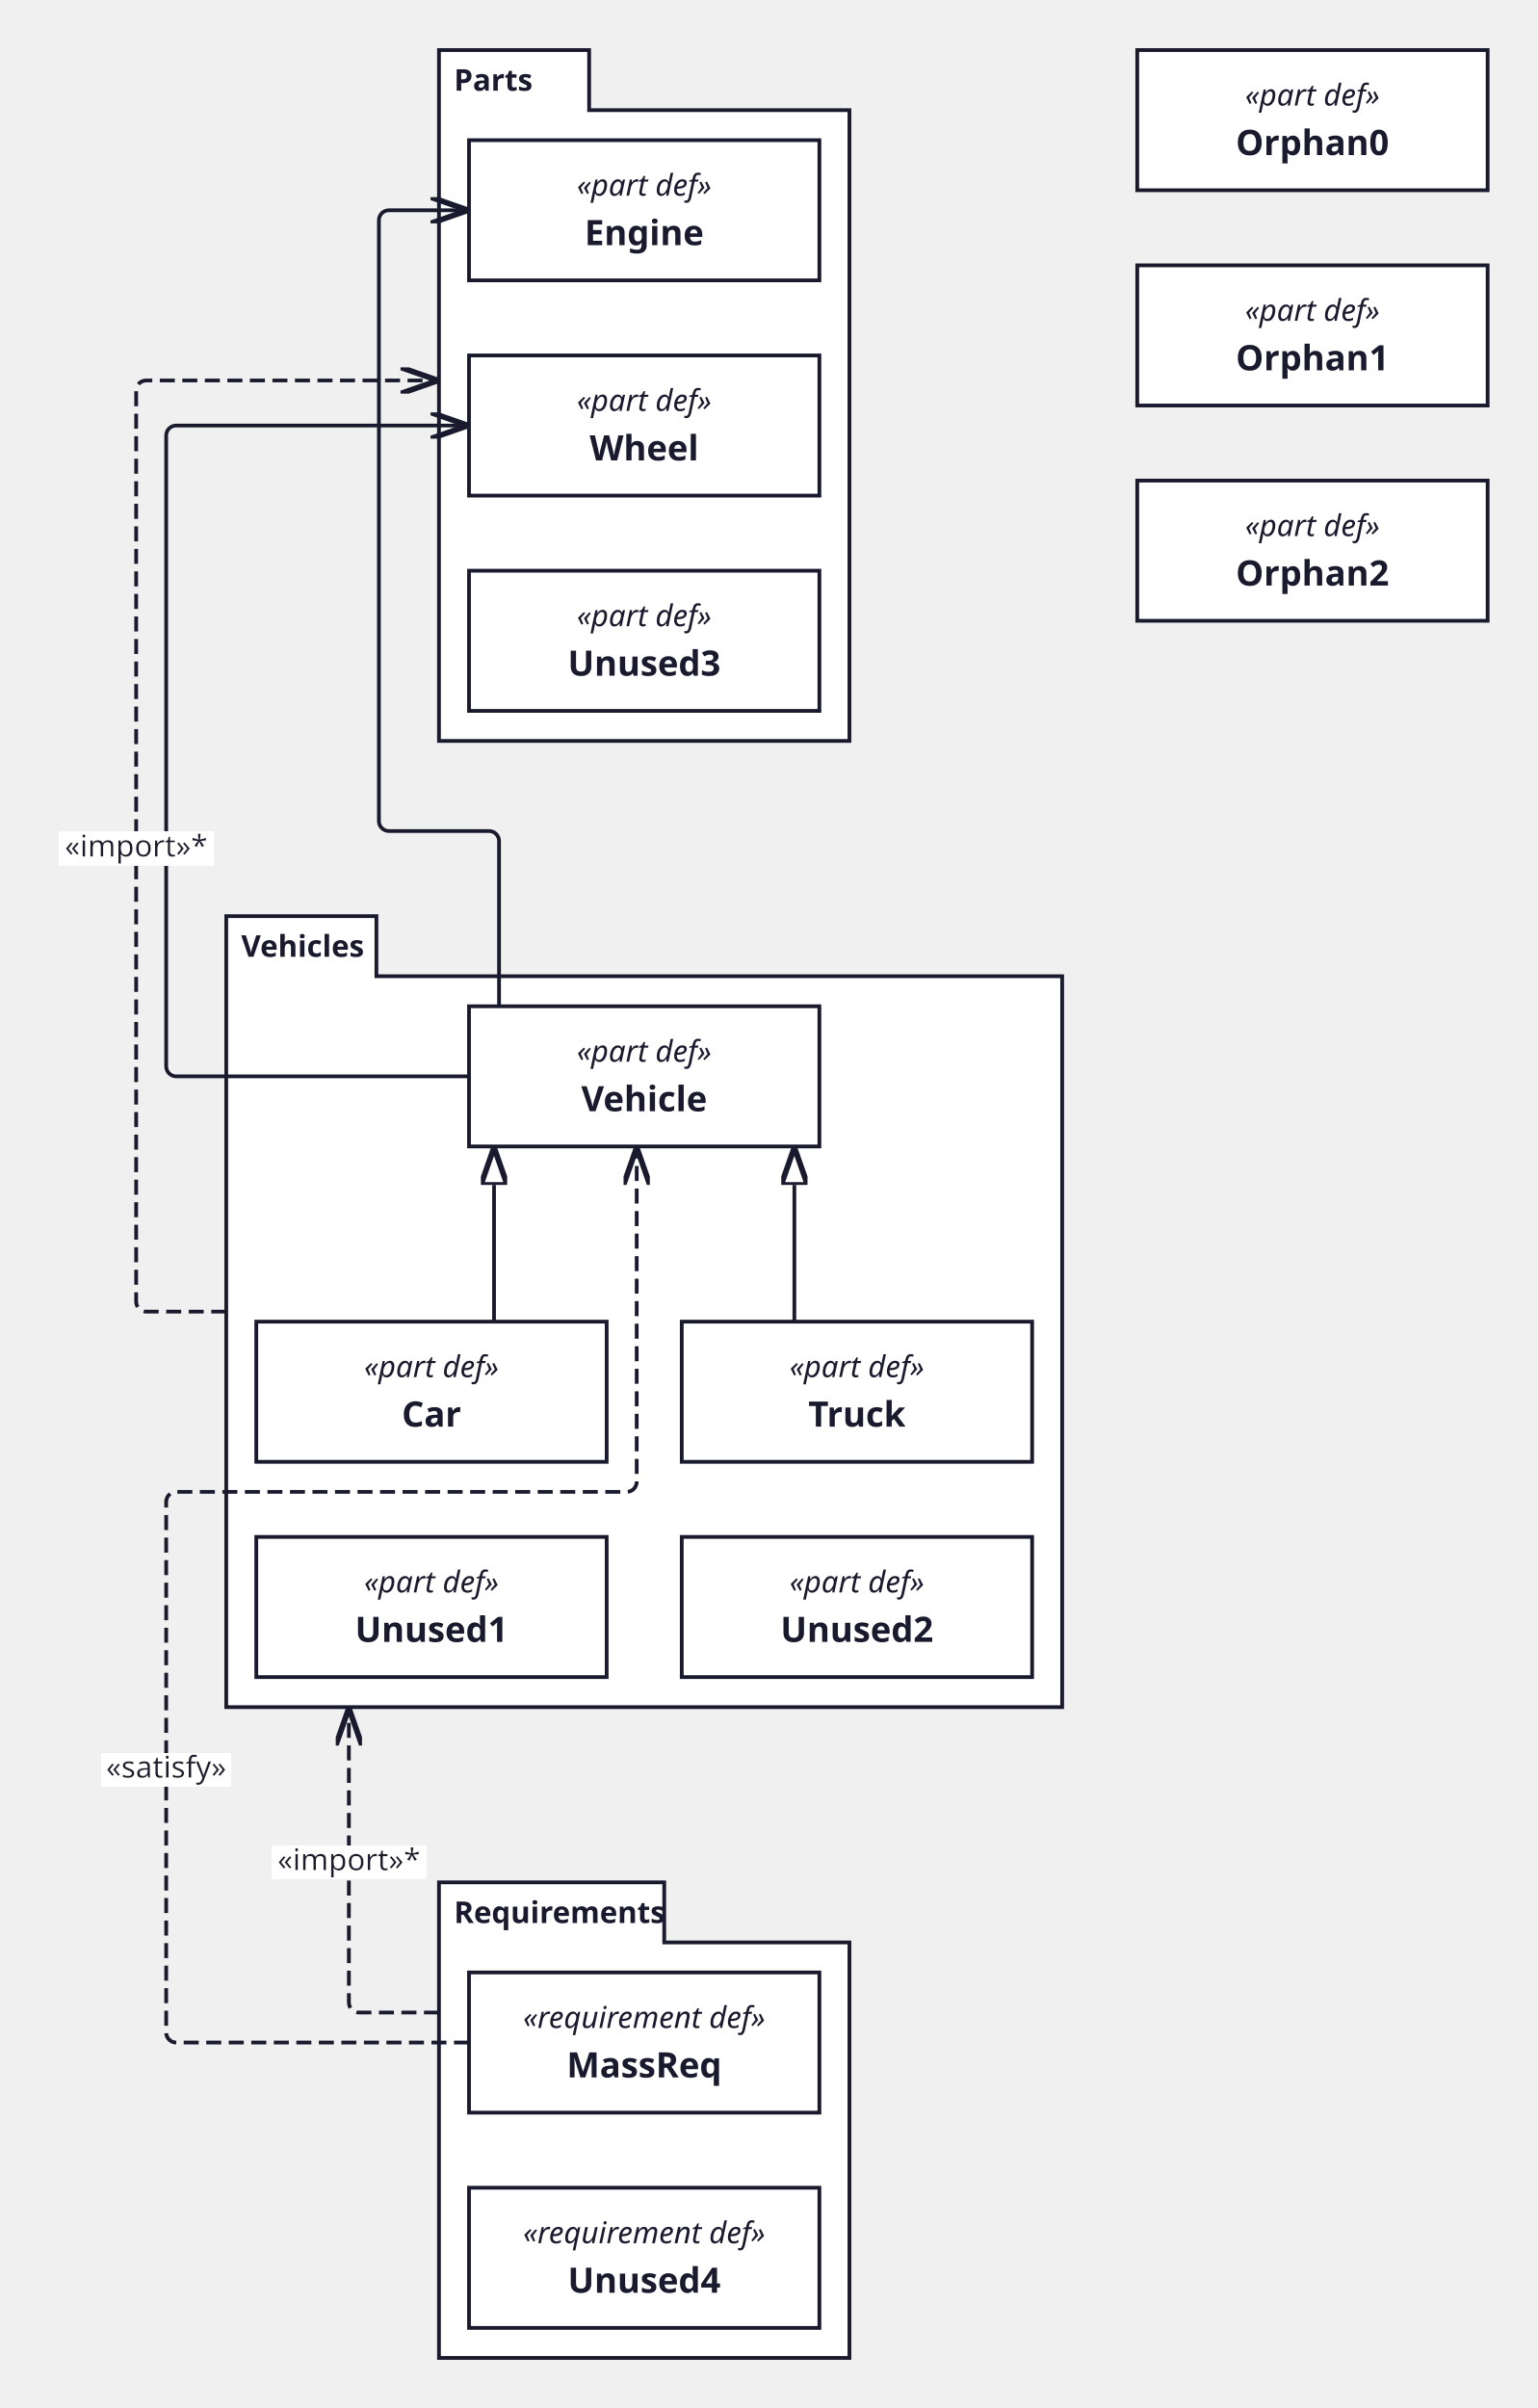
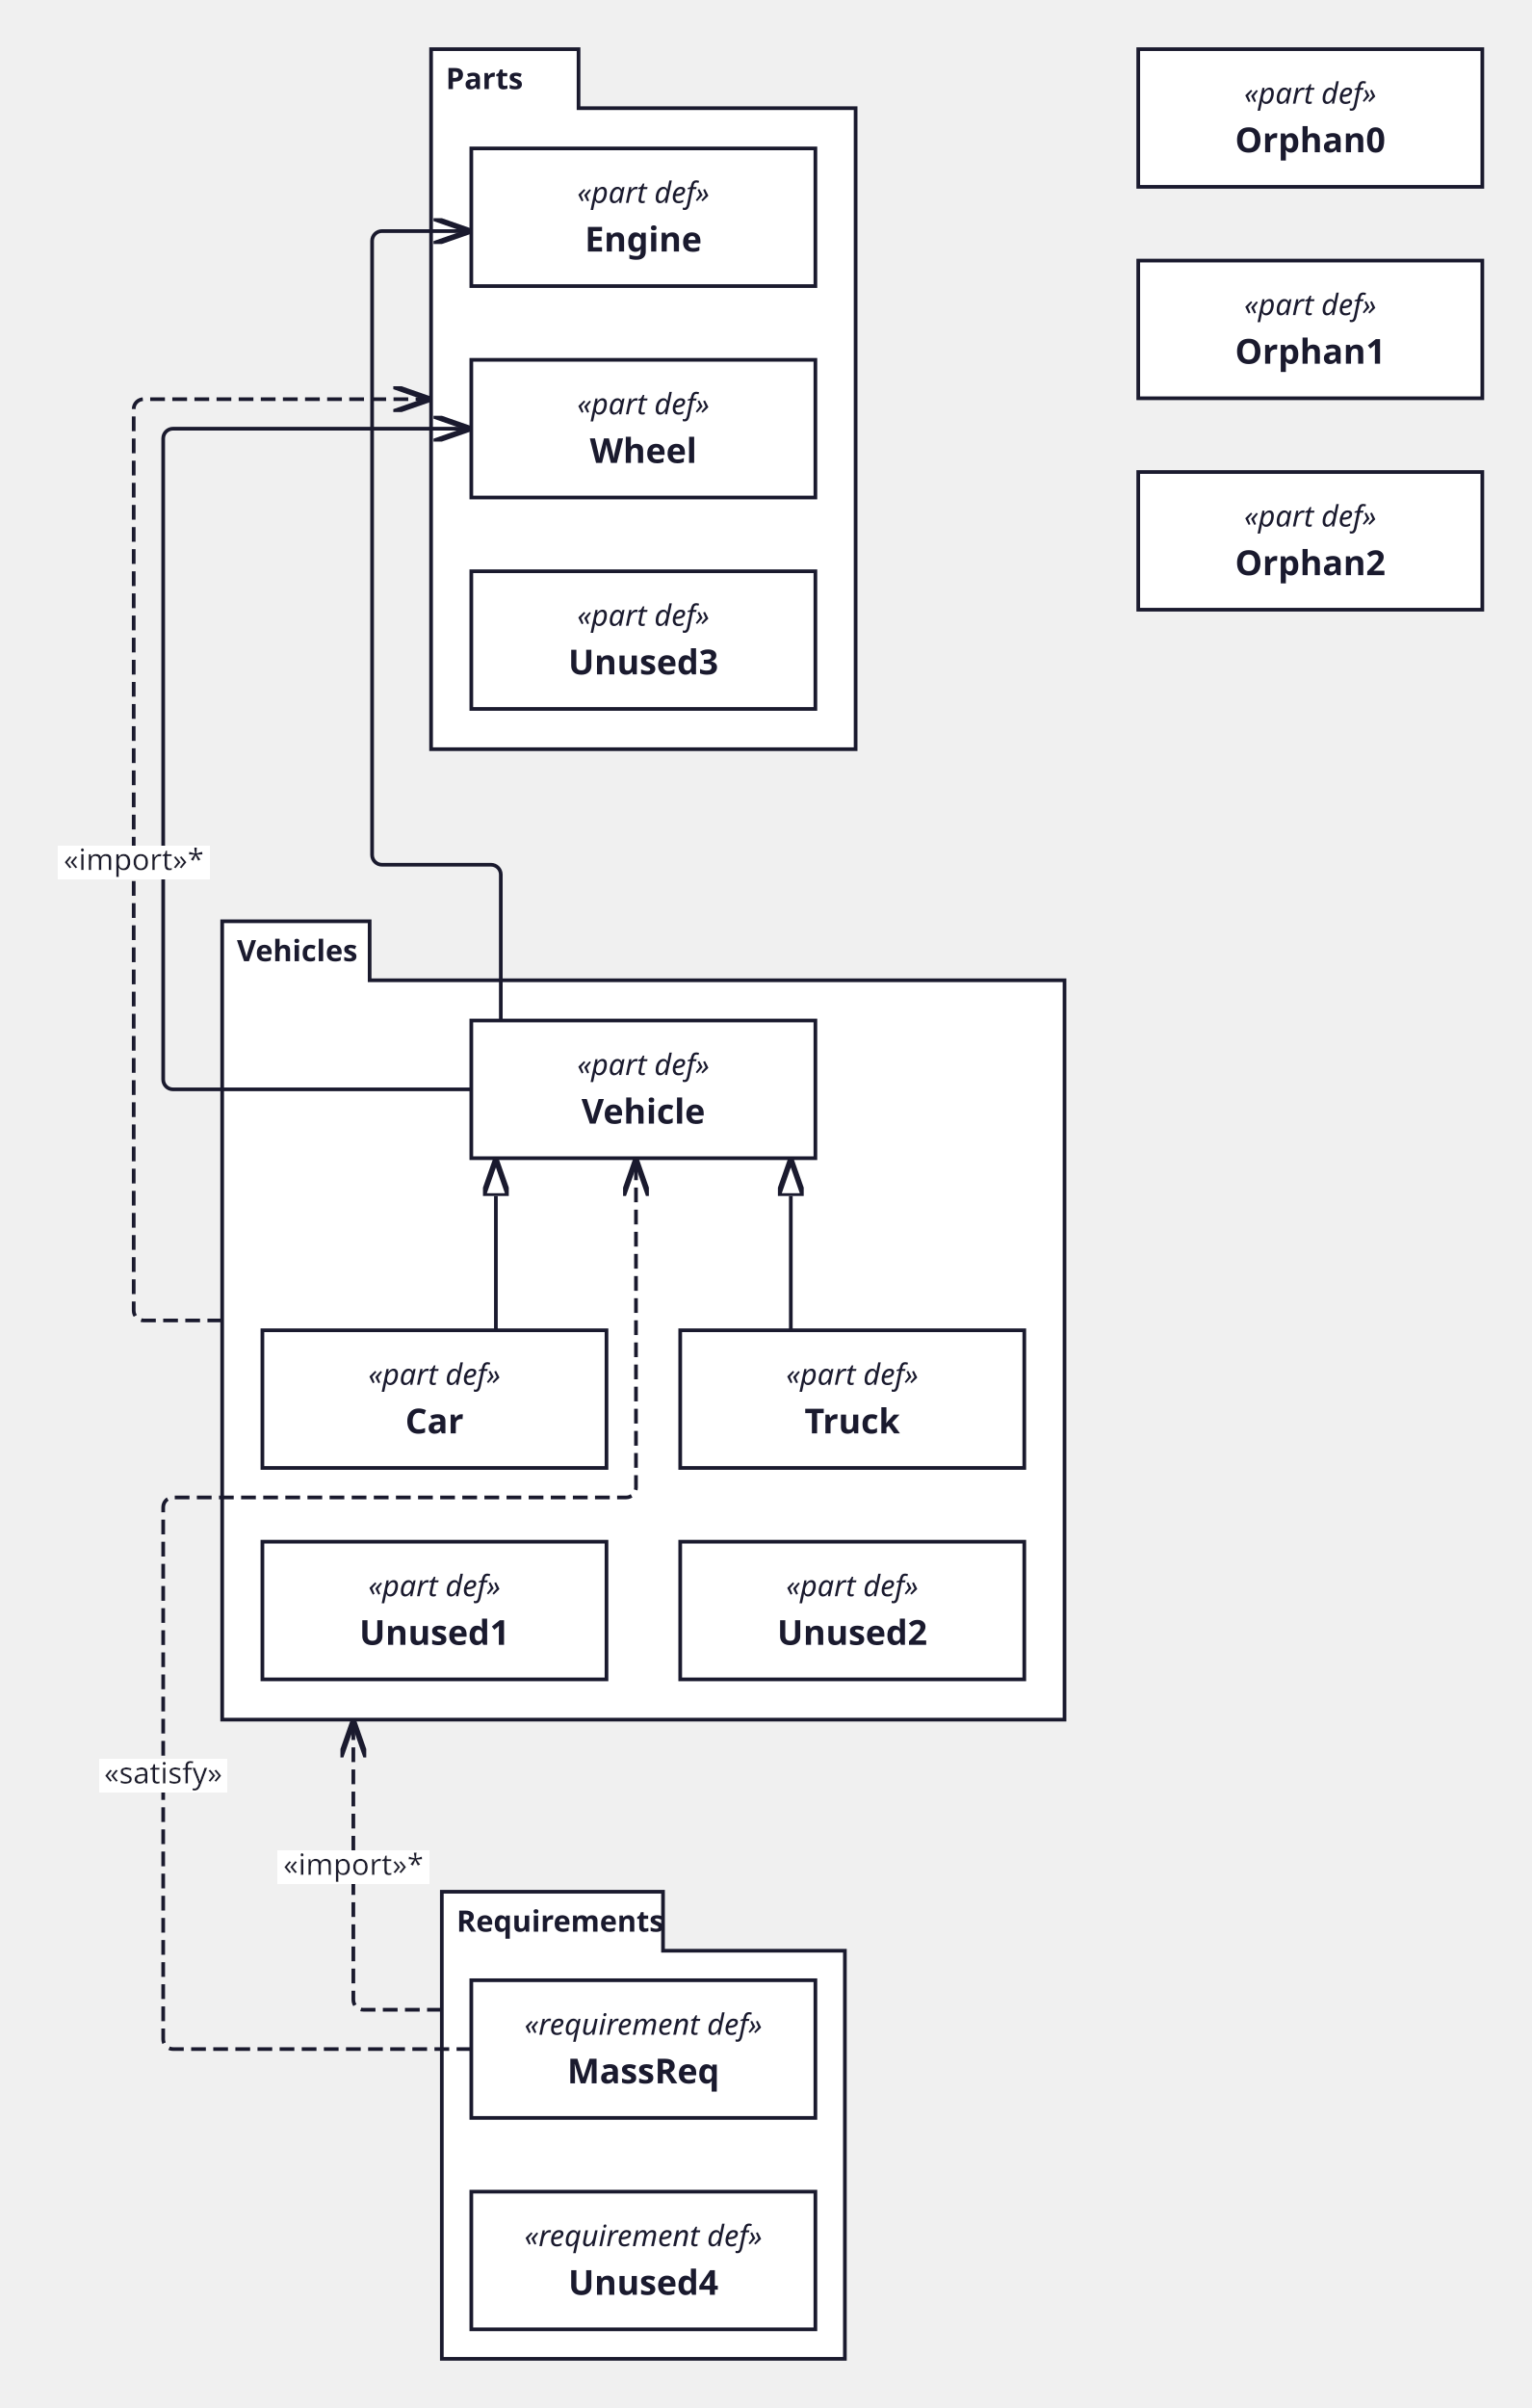
- <svg xmlns="http://www.w3.org/2000/svg" width="614.40" height="962.00" viewBox="0 0 614.40 962.00">
+ <svg xmlns="http://www.w3.org/2000/svg" width="623.14" height="979.49" viewBox="0 0 623.14 979.49">
  <defs>
    <marker id="line-end-open-chevron" markerWidth="10.248" markerHeight="7" refX="10.248" refY="3.5" orient="auto">
      <polyline points="0 0, 10 3.5, 0 7" fill="none" stroke="#1A1A2E" stroke-width="1.50" stroke-linejoin="bevel" />
    </marker>
    <marker id="line-end-hollow-triangle" markerWidth="10.248" markerHeight="7" refX="10.248" refY="3.5" orient="auto">
      <polygon points="0 0, 10 3.5, 0 7" fill="#FFFFFF" stroke="#1A1A2E" stroke-width="1.50" stroke-linejoin="bevel" />
    </marker>
    <marker id="line-end-filled-arrow" markerWidth="10.248" markerHeight="7" refX="10.248" refY="3.5" orient="auto">
      <polygon points="0 0, 10 3.5, 0 7" fill="#1A1A2E" stroke="#1A1A2E" stroke-width="1.50" stroke-linejoin="bevel" />
    </marker>
    <marker id="line-end-hollow-triangle-crossbar" markerWidth="14.748" markerHeight="7" refX="14.748" refY="3.5" orient="auto">
      <polygon points="4.5 0, 14.5 3.5, 4.5 7" fill="#FFFFFF" stroke="#1A1A2E" stroke-width="1.50" stroke-linejoin="bevel" />
      <line x1="1" y1="0" x2="1" y2="7" stroke="#1A1A2E" stroke-width="1.50" />
    </marker>
    <marker id="line-end-hollow-diamond" markerWidth="14" markerHeight="8" refX="13.416" refY="4" orient="auto">
      <polygon points="1 4, 7 0, 13 4, 7 8" fill="#FFFFFF" stroke="#1A1A2E" stroke-width="1.50" stroke-linejoin="bevel" />
    </marker>
    <marker id="line-end-filled-diamond" markerWidth="14" markerHeight="8" refX="13.416" refY="4" orient="auto">
      <polygon points="1 4, 7 0, 13 4, 7 8" fill="#1A1A2E" stroke="#1A1A2E" stroke-width="1.50" stroke-linejoin="bevel" />
    </marker>
    <marker id="line-end-circle" markerWidth="10" markerHeight="10" refX="9.75" refY="5" orient="auto">
      <circle cx="5" cy="5" r="4" fill="#FFFFFF" stroke="#1A1A2E" stroke-width="1.50" />
    </marker>
    <marker id="line-end-bar" markerWidth="4" markerHeight="12" refX="2.75" refY="6" orient="auto">
      <line x1="2" y1="0" x2="2" y2="12" stroke="#1A1A2E" stroke-width="1.50" />
    </marker>
    <filter id="label-bg" x="-0.05" y="-0.05" width="1.1" height="1.1">
      <feFlood flood-color="#FFFFFF" />
      <feComposite in="SourceGraphic" operator="over" />
    </filter>
  </defs>
-   <path d="M 90.40 390.00 L 90.40 366.00 L 150.40 366.00 L 150.40 390.00 L 424.40 390.00 L 424.40 682.00 L 90.40 682.00 Z" fill="#FFFFFF" stroke="#1A1A2E" stroke-width="1.50" />
-   <text x="96.40" y="378.00" font-family="Noto Sans, sans-serif" font-size="12.00" font-weight="bold" fill="#1A1A2E" text-anchor="start" dominant-baseline="middle">Vehicles</text>
-   <rect x="187.40" y="402.00" width="140.00" height="56.00" fill="#FFFFFF" stroke="#1A1A2E" stroke-width="1.50" />
-   <text x="257.40" y="420.00" font-family="Noto Sans, sans-serif" font-size="12.00" font-style="italic" fill="#1A1A2E" text-anchor="middle" dominant-baseline="middle">«part def»</text>
-   <text x="257.40" y="439.00" font-family="Noto Sans, sans-serif" font-size="14.00" font-weight="bold" fill="#1A1A2E" text-anchor="middle" dominant-baseline="middle">Vehicle</text>
-   <rect x="102.40" y="528.00" width="140.00" height="56.00" fill="#FFFFFF" stroke="#1A1A2E" stroke-width="1.50" />
-   <text x="172.40" y="546.00" font-family="Noto Sans, sans-serif" font-size="12.00" font-style="italic" fill="#1A1A2E" text-anchor="middle" dominant-baseline="middle">«part def»</text>
-   <text x="172.40" y="565.00" font-family="Noto Sans, sans-serif" font-size="14.00" font-weight="bold" fill="#1A1A2E" text-anchor="middle" dominant-baseline="middle">Car</text>
-   <rect x="272.40" y="528.00" width="140.00" height="56.00" fill="#FFFFFF" stroke="#1A1A2E" stroke-width="1.50" />
-   <text x="342.40" y="546.00" font-family="Noto Sans, sans-serif" font-size="12.00" font-style="italic" fill="#1A1A2E" text-anchor="middle" dominant-baseline="middle">«part def»</text>
-   <text x="342.40" y="565.00" font-family="Noto Sans, sans-serif" font-size="14.00" font-weight="bold" fill="#1A1A2E" text-anchor="middle" dominant-baseline="middle">Truck</text>
-   <rect x="102.40" y="614.00" width="140.00" height="56.00" fill="#FFFFFF" stroke="#1A1A2E" stroke-width="1.50" />
-   <text x="172.40" y="632.00" font-family="Noto Sans, sans-serif" font-size="12.00" font-style="italic" fill="#1A1A2E" text-anchor="middle" dominant-baseline="middle">«part def»</text>
-   <text x="172.40" y="651.00" font-family="Noto Sans, sans-serif" font-size="14.00" font-weight="bold" fill="#1A1A2E" text-anchor="middle" dominant-baseline="middle">Unused1</text>
-   <rect x="272.40" y="614.00" width="140.00" height="56.00" fill="#FFFFFF" stroke="#1A1A2E" stroke-width="1.50" />
-   <text x="342.40" y="632.00" font-family="Noto Sans, sans-serif" font-size="12.00" font-style="italic" fill="#1A1A2E" text-anchor="middle" dominant-baseline="middle">«part def»</text>
-   <text x="342.40" y="651.00" font-family="Noto Sans, sans-serif" font-size="14.00" font-weight="bold" fill="#1A1A2E" text-anchor="middle" dominant-baseline="middle">Unused2</text>
-   <path d="M 197.40 528.00 L 197.40 458.00" fill="none" stroke="#1A1A2E" stroke-width="1.50" marker-end="url(#line-end-hollow-triangle)" />
-   <path d="M 317.40 528.00 L 317.40 458.00" fill="none" stroke="#1A1A2E" stroke-width="1.50" marker-end="url(#line-end-hollow-triangle)" />
-   <path d="M 175.40 44.00 L 175.40 20.00 L 235.40 20.00 L 235.40 44.00 L 339.40 44.00 L 339.40 296.00 L 175.40 296.00 Z" fill="#FFFFFF" stroke="#1A1A2E" stroke-width="1.50" />
+   <path d="M 90.40 398.74 L 90.40 374.74 L 150.40 374.74 L 150.40 398.74 L 433.14 398.74 L 433.14 699.49 L 90.40 699.49 Z" fill="#FFFFFF" stroke="#1A1A2E" stroke-width="1.50" />
+   <text x="96.40" y="386.74" font-family="Noto Sans, sans-serif" font-size="12.00" font-weight="bold" fill="#1A1A2E" text-anchor="start" dominant-baseline="middle">Vehicles</text>
+   <rect x="191.77" y="415.11" width="140.00" height="56.00" fill="#FFFFFF" stroke="#1A1A2E" stroke-width="1.50" />
+   <text x="261.77" y="433.11" font-family="Noto Sans, sans-serif" font-size="12.00" font-style="italic" fill="#1A1A2E" text-anchor="middle" dominant-baseline="middle">«part def»</text>
+   <text x="261.77" y="452.11" font-family="Noto Sans, sans-serif" font-size="14.00" font-weight="bold" fill="#1A1A2E" text-anchor="middle" dominant-baseline="middle">Vehicle</text>
+   <rect x="106.77" y="541.11" width="140.00" height="56.00" fill="#FFFFFF" stroke="#1A1A2E" stroke-width="1.50" />
+   <text x="176.77" y="559.11" font-family="Noto Sans, sans-serif" font-size="12.00" font-style="italic" fill="#1A1A2E" text-anchor="middle" dominant-baseline="middle">«part def»</text>
+   <text x="176.77" y="578.11" font-family="Noto Sans, sans-serif" font-size="14.00" font-weight="bold" fill="#1A1A2E" text-anchor="middle" dominant-baseline="middle">Car</text>
+   <rect x="276.77" y="541.11" width="140.00" height="56.00" fill="#FFFFFF" stroke="#1A1A2E" stroke-width="1.50" />
+   <text x="346.77" y="559.11" font-family="Noto Sans, sans-serif" font-size="12.00" font-style="italic" fill="#1A1A2E" text-anchor="middle" dominant-baseline="middle">«part def»</text>
+   <text x="346.77" y="578.11" font-family="Noto Sans, sans-serif" font-size="14.00" font-weight="bold" fill="#1A1A2E" text-anchor="middle" dominant-baseline="middle">Truck</text>
+   <rect x="106.77" y="627.11" width="140.00" height="56.00" fill="#FFFFFF" stroke="#1A1A2E" stroke-width="1.50" />
+   <text x="176.77" y="645.11" font-family="Noto Sans, sans-serif" font-size="12.00" font-style="italic" fill="#1A1A2E" text-anchor="middle" dominant-baseline="middle">«part def»</text>
+   <text x="176.77" y="664.11" font-family="Noto Sans, sans-serif" font-size="14.00" font-weight="bold" fill="#1A1A2E" text-anchor="middle" dominant-baseline="middle">Unused1</text>
+   <rect x="276.77" y="627.11" width="140.00" height="56.00" fill="#FFFFFF" stroke="#1A1A2E" stroke-width="1.50" />
+   <text x="346.77" y="645.11" font-family="Noto Sans, sans-serif" font-size="12.00" font-style="italic" fill="#1A1A2E" text-anchor="middle" dominant-baseline="middle">«part def»</text>
+   <text x="346.77" y="664.11" font-family="Noto Sans, sans-serif" font-size="14.00" font-weight="bold" fill="#1A1A2E" text-anchor="middle" dominant-baseline="middle">Unused2</text>
+   <path d="M 201.77 541.11 L 201.77 471.11" fill="none" stroke="#1A1A2E" stroke-width="1.50" marker-end="url(#line-end-hollow-triangle)" />
+   <path d="M 321.77 541.11 L 321.77 471.11" fill="none" stroke="#1A1A2E" stroke-width="1.50" marker-end="url(#line-end-hollow-triangle)" />
+   <path d="M 175.40 44.00 L 175.40 20.00 L 235.40 20.00 L 235.40 44.00 L 348.14 44.00 L 348.14 304.74 L 175.40 304.74 Z" fill="#FFFFFF" stroke="#1A1A2E" stroke-width="1.50" />
  <text x="181.40" y="32.00" font-family="Noto Sans, sans-serif" font-size="12.00" font-weight="bold" fill="#1A1A2E" text-anchor="start" dominant-baseline="middle">Parts</text>
-   <rect x="187.40" y="56.00" width="140.00" height="56.00" fill="#FFFFFF" stroke="#1A1A2E" stroke-width="1.50" />
-   <text x="257.40" y="74.00" font-family="Noto Sans, sans-serif" font-size="12.00" font-style="italic" fill="#1A1A2E" text-anchor="middle" dominant-baseline="middle">«part def»</text>
-   <text x="257.40" y="93.00" font-family="Noto Sans, sans-serif" font-size="14.00" font-weight="bold" fill="#1A1A2E" text-anchor="middle" dominant-baseline="middle">Engine</text>
-   <rect x="187.40" y="142.00" width="140.00" height="56.00" fill="#FFFFFF" stroke="#1A1A2E" stroke-width="1.50" />
-   <text x="257.40" y="160.00" font-family="Noto Sans, sans-serif" font-size="12.00" font-style="italic" fill="#1A1A2E" text-anchor="middle" dominant-baseline="middle">«part def»</text>
-   <text x="257.40" y="179.00" font-family="Noto Sans, sans-serif" font-size="14.00" font-weight="bold" fill="#1A1A2E" text-anchor="middle" dominant-baseline="middle">Wheel</text>
-   <rect x="187.40" y="228.00" width="140.00" height="56.00" fill="#FFFFFF" stroke="#1A1A2E" stroke-width="1.50" />
-   <text x="257.40" y="246.00" font-family="Noto Sans, sans-serif" font-size="12.00" font-style="italic" fill="#1A1A2E" text-anchor="middle" dominant-baseline="middle">«part def»</text>
-   <text x="257.40" y="265.00" font-family="Noto Sans, sans-serif" font-size="14.00" font-weight="bold" fill="#1A1A2E" text-anchor="middle" dominant-baseline="middle">Unused3</text>
-   <path d="M 175.40 776.00 L 175.40 752.00 L 265.40 752.00 L 265.40 776.00 L 339.40 776.00 L 339.40 942.00 L 175.40 942.00 Z" fill="#FFFFFF" stroke="#1A1A2E" stroke-width="1.50" />
-   <text x="181.40" y="764.00" font-family="Noto Sans, sans-serif" font-size="12.00" font-weight="bold" fill="#1A1A2E" text-anchor="start" dominant-baseline="middle">Requirements</text>
-   <rect x="187.40" y="788.00" width="140.00" height="56.00" fill="#FFFFFF" stroke="#1A1A2E" stroke-width="1.50" />
-   <text x="257.40" y="806.00" font-family="Noto Sans, sans-serif" font-size="12.00" font-style="italic" fill="#1A1A2E" text-anchor="middle" dominant-baseline="middle">«requirement def»</text>
-   <text x="257.40" y="825.00" font-family="Noto Sans, sans-serif" font-size="14.00" font-weight="bold" fill="#1A1A2E" text-anchor="middle" dominant-baseline="middle">MassReq</text>
-   <rect x="187.40" y="874.00" width="140.00" height="56.00" fill="#FFFFFF" stroke="#1A1A2E" stroke-width="1.50" />
-   <text x="257.40" y="892.00" font-family="Noto Sans, sans-serif" font-size="12.00" font-style="italic" fill="#1A1A2E" text-anchor="middle" dominant-baseline="middle">«requirement def»</text>
-   <text x="257.40" y="911.00" font-family="Noto Sans, sans-serif" font-size="14.00" font-weight="bold" fill="#1A1A2E" text-anchor="middle" dominant-baseline="middle">Unused4</text>
-   <rect x="454.40" y="20.00" width="140.00" height="56.00" fill="#FFFFFF" stroke="#1A1A2E" stroke-width="1.50" />
-   <text x="524.40" y="38.00" font-family="Noto Sans, sans-serif" font-size="12.00" font-style="italic" fill="#1A1A2E" text-anchor="middle" dominant-baseline="middle">«part def»</text>
-   <text x="524.40" y="57.00" font-family="Noto Sans, sans-serif" font-size="14.00" font-weight="bold" fill="#1A1A2E" text-anchor="middle" dominant-baseline="middle">Orphan0</text>
-   <rect x="454.40" y="106.00" width="140.00" height="56.00" fill="#FFFFFF" stroke="#1A1A2E" stroke-width="1.50" />
-   <text x="524.40" y="124.00" font-family="Noto Sans, sans-serif" font-size="12.00" font-style="italic" fill="#1A1A2E" text-anchor="middle" dominant-baseline="middle">«part def»</text>
-   <text x="524.40" y="143.00" font-family="Noto Sans, sans-serif" font-size="14.00" font-weight="bold" fill="#1A1A2E" text-anchor="middle" dominant-baseline="middle">Orphan1</text>
-   <rect x="454.40" y="192.00" width="140.00" height="56.00" fill="#FFFFFF" stroke="#1A1A2E" stroke-width="1.50" />
-   <text x="524.40" y="210.00" font-family="Noto Sans, sans-serif" font-size="12.00" font-style="italic" fill="#1A1A2E" text-anchor="middle" dominant-baseline="middle">«part def»</text>
-   <text x="524.40" y="229.00" font-family="Noto Sans, sans-serif" font-size="14.00" font-weight="bold" fill="#1A1A2E" text-anchor="middle" dominant-baseline="middle">Orphan2</text>
-   <path d="M 199.40 402.00 L 199.40 336.00 A 4.00 4.00 0 0 0 195.40 332.00 L 155.40 332.00 A 4.00 4.00 0 0 1 151.40 328.00 L 151.40 88.00 A 4.00 4.00 0 0 1 155.40 84.00 L 187.40 84.00" fill="none" stroke="#1A1A2E" stroke-width="1.50" marker-end="url(#line-end-open-chevron)" />
-   <path d="M 187.40 430.00 L 70.40 430.00 A 4.00 4.00 0 0 1 66.40 426.00 L 66.40 174.00 A 4.00 4.00 0 0 1 70.40 170.00 L 187.40 170.00" fill="none" stroke="#1A1A2E" stroke-width="1.50" marker-end="url(#line-end-open-chevron)" />
-   <path d="M 187.40 816.00 L 70.40 816.00 A 4.00 4.00 0 0 1 66.40 812.00 L 66.40 600.00 A 4.00 4.00 0 0 1 70.40 596.00 L 250.40 596.00 A 4.00 4.00 0 0 0 254.40 592.00 L 254.40 458.00" fill="none" stroke="#1A1A2E" stroke-width="1.50" marker-end="url(#line-end-open-chevron)" stroke-dasharray="6 3" />
-   <path d="M 175.40 804.00 L 143.40 804.00 A 4.00 4.00 0 0 1 139.40 800.00 L 139.40 682.00" fill="none" stroke="#1A1A2E" stroke-width="1.50" marker-end="url(#line-end-open-chevron)" stroke-dasharray="6 3" />
-   <path d="M 90.40 524.00 L 58.40 524.00 A 4.00 4.00 0 0 1 54.40 520.00 L 54.40 156.00 A 4.00 4.00 0 0 1 58.40 152.00 L 175.40 152.00" fill="none" stroke="#1A1A2E" stroke-width="1.50" marker-end="url(#line-end-open-chevron)" stroke-dasharray="6 3" />
-   <text x="66.40" y="706.00" font-family="Noto Sans, sans-serif" font-size="12.00" fill="#1A1A2E" text-anchor="middle" dominant-baseline="middle" filter="url(#label-bg)">«satisfy»</text>
-   <text x="139.40" y="743.00" font-family="Noto Sans, sans-serif" font-size="12.00" fill="#1A1A2E" text-anchor="middle" dominant-baseline="middle" filter="url(#label-bg)">«import»*</text>
-   <text x="54.40" y="338.00" font-family="Noto Sans, sans-serif" font-size="12.00" fill="#1A1A2E" text-anchor="middle" dominant-baseline="middle" filter="url(#label-bg)">«import»*</text>
+   <rect x="191.77" y="60.37" width="140.00" height="56.00" fill="#FFFFFF" stroke="#1A1A2E" stroke-width="1.50" />
+   <text x="261.77" y="78.37" font-family="Noto Sans, sans-serif" font-size="12.00" font-style="italic" fill="#1A1A2E" text-anchor="middle" dominant-baseline="middle">«part def»</text>
+   <text x="261.77" y="97.37" font-family="Noto Sans, sans-serif" font-size="14.00" font-weight="bold" fill="#1A1A2E" text-anchor="middle" dominant-baseline="middle">Engine</text>
+   <rect x="191.77" y="146.37" width="140.00" height="56.00" fill="#FFFFFF" stroke="#1A1A2E" stroke-width="1.50" />
+   <text x="261.77" y="164.37" font-family="Noto Sans, sans-serif" font-size="12.00" font-style="italic" fill="#1A1A2E" text-anchor="middle" dominant-baseline="middle">«part def»</text>
+   <text x="261.77" y="183.37" font-family="Noto Sans, sans-serif" font-size="14.00" font-weight="bold" fill="#1A1A2E" text-anchor="middle" dominant-baseline="middle">Wheel</text>
+   <rect x="191.77" y="232.37" width="140.00" height="56.00" fill="#FFFFFF" stroke="#1A1A2E" stroke-width="1.50" />
+   <text x="261.77" y="250.37" font-family="Noto Sans, sans-serif" font-size="12.00" font-style="italic" fill="#1A1A2E" text-anchor="middle" dominant-baseline="middle">«part def»</text>
+   <text x="261.77" y="269.37" font-family="Noto Sans, sans-serif" font-size="14.00" font-weight="bold" fill="#1A1A2E" text-anchor="middle" dominant-baseline="middle">Unused3</text>
+   <path d="M 179.77 793.49 L 179.77 769.49 L 269.77 769.49 L 269.77 793.49 L 343.77 793.49 L 343.77 959.49 L 179.77 959.49 Z" fill="#FFFFFF" stroke="#1A1A2E" stroke-width="1.50" />
+   <text x="185.77" y="781.49" font-family="Noto Sans, sans-serif" font-size="12.00" font-weight="bold" fill="#1A1A2E" text-anchor="start" dominant-baseline="middle">Requirements</text>
+   <rect x="191.77" y="805.49" width="140.00" height="56.00" fill="#FFFFFF" stroke="#1A1A2E" stroke-width="1.50" />
+   <text x="261.77" y="823.49" font-family="Noto Sans, sans-serif" font-size="12.00" font-style="italic" fill="#1A1A2E" text-anchor="middle" dominant-baseline="middle">«requirement def»</text>
+   <text x="261.77" y="842.49" font-family="Noto Sans, sans-serif" font-size="14.00" font-weight="bold" fill="#1A1A2E" text-anchor="middle" dominant-baseline="middle">MassReq</text>
+   <rect x="191.77" y="891.49" width="140.00" height="56.00" fill="#FFFFFF" stroke="#1A1A2E" stroke-width="1.50" />
+   <text x="261.77" y="909.49" font-family="Noto Sans, sans-serif" font-size="12.00" font-style="italic" fill="#1A1A2E" text-anchor="middle" dominant-baseline="middle">«requirement def»</text>
+   <text x="261.77" y="928.49" font-family="Noto Sans, sans-serif" font-size="14.00" font-weight="bold" fill="#1A1A2E" text-anchor="middle" dominant-baseline="middle">Unused4</text>
+   <rect x="463.14" y="20.00" width="140.00" height="56.00" fill="#FFFFFF" stroke="#1A1A2E" stroke-width="1.50" />
+   <text x="533.14" y="38.00" font-family="Noto Sans, sans-serif" font-size="12.00" font-style="italic" fill="#1A1A2E" text-anchor="middle" dominant-baseline="middle">«part def»</text>
+   <text x="533.14" y="57.00" font-family="Noto Sans, sans-serif" font-size="14.00" font-weight="bold" fill="#1A1A2E" text-anchor="middle" dominant-baseline="middle">Orphan0</text>
+   <rect x="463.14" y="106.00" width="140.00" height="56.00" fill="#FFFFFF" stroke="#1A1A2E" stroke-width="1.50" />
+   <text x="533.14" y="124.00" font-family="Noto Sans, sans-serif" font-size="12.00" font-style="italic" fill="#1A1A2E" text-anchor="middle" dominant-baseline="middle">«part def»</text>
+   <text x="533.14" y="143.00" font-family="Noto Sans, sans-serif" font-size="14.00" font-weight="bold" fill="#1A1A2E" text-anchor="middle" dominant-baseline="middle">Orphan1</text>
+   <rect x="463.14" y="192.00" width="140.00" height="56.00" fill="#FFFFFF" stroke="#1A1A2E" stroke-width="1.50" />
+   <text x="533.14" y="210.00" font-family="Noto Sans, sans-serif" font-size="12.00" font-style="italic" fill="#1A1A2E" text-anchor="middle" dominant-baseline="middle">«part def»</text>
+   <text x="533.14" y="229.00" font-family="Noto Sans, sans-serif" font-size="14.00" font-weight="bold" fill="#1A1A2E" text-anchor="middle" dominant-baseline="middle">Orphan2</text>
+   <path d="M 203.77 415.11 L 203.77 355.74 A 4.00 4.00 0 0 0 199.77 351.74 L 155.40 351.74 A 4.00 4.00 0 0 1 151.40 347.74 L 151.40 98.00 A 4.00 4.00 0 0 1 155.40 94.00 L 191.77 94.00" fill="none" stroke="#1A1A2E" stroke-width="1.50" marker-end="url(#line-end-open-chevron)" />
+   <path d="M 191.77 443.11 L 70.40 443.11 A 4.00 4.00 0 0 1 66.40 439.11 L 66.40 178.37 A 4.00 4.00 0 0 1 70.40 174.37 L 191.77 174.37" fill="none" stroke="#1A1A2E" stroke-width="1.50" marker-end="url(#line-end-open-chevron)" />
+   <path d="M 191.77 833.49 L 70.40 833.49 A 4.00 4.00 0 0 1 66.40 829.49 L 66.40 613.11 A 4.00 4.00 0 0 1 70.40 609.11 L 254.77 609.11 A 4.00 4.00 0 0 0 258.77 605.11 L 258.77 471.11" fill="none" stroke="#1A1A2E" stroke-width="1.50" marker-end="url(#line-end-open-chevron)" stroke-dasharray="6 3" />
+   <path d="M 179.77 817.49 L 147.77 817.49 A 4.00 4.00 0 0 1 143.77 813.49 L 143.77 699.49" fill="none" stroke="#1A1A2E" stroke-width="1.50" marker-end="url(#line-end-open-chevron)" stroke-dasharray="6 3" />
+   <path d="M 90.40 537.11 L 58.40 537.11 A 4.00 4.00 0 0 1 54.40 533.11 L 54.40 166.37 A 4.00 4.00 0 0 1 58.40 162.37 L 175.40 162.37" fill="none" stroke="#1A1A2E" stroke-width="1.50" marker-end="url(#line-end-open-chevron)" stroke-dasharray="6 3" />
+   <text x="66.40" y="721.30" font-family="Noto Sans, sans-serif" font-size="12.00" fill="#1A1A2E" text-anchor="middle" dominant-baseline="middle" filter="url(#label-bg)">«satisfy»</text>
+   <text x="143.77" y="758.49" font-family="Noto Sans, sans-serif" font-size="12.00" fill="#1A1A2E" text-anchor="middle" dominant-baseline="middle" filter="url(#label-bg)">«import»*</text>
+   <text x="54.40" y="349.74" font-family="Noto Sans, sans-serif" font-size="12.00" fill="#1A1A2E" text-anchor="middle" dominant-baseline="middle" filter="url(#label-bg)">«import»*</text>
</svg>
